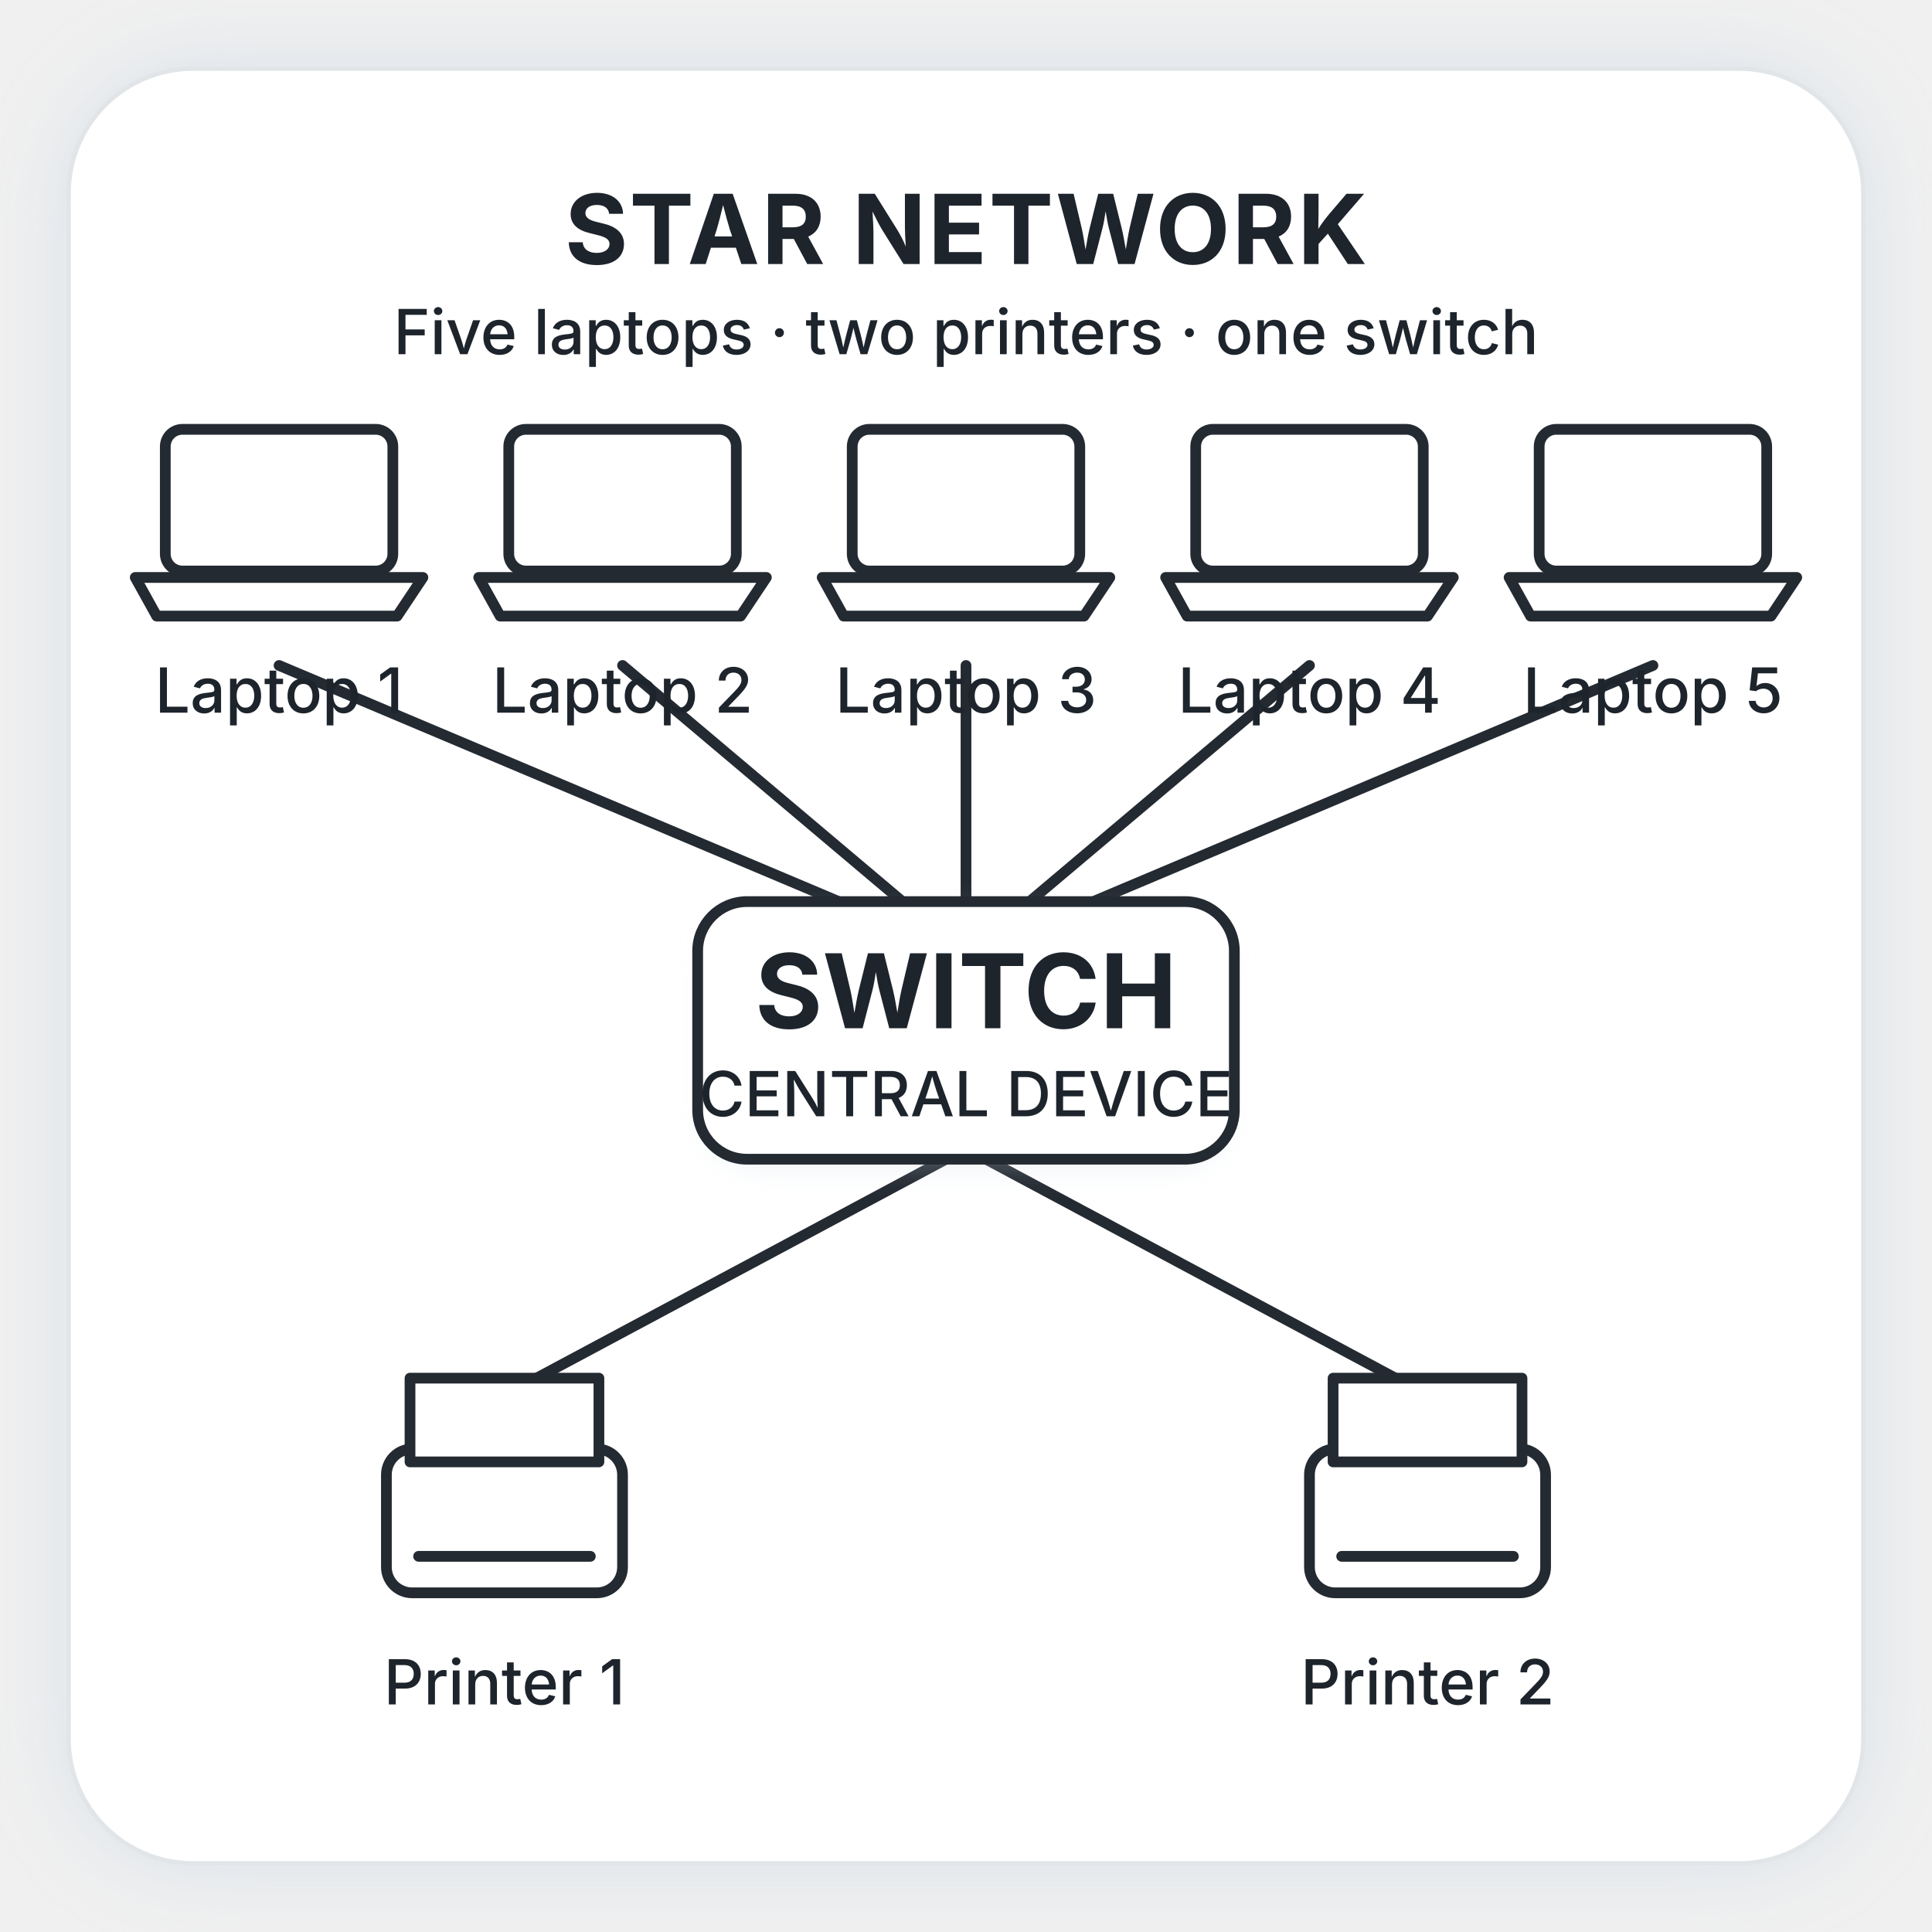
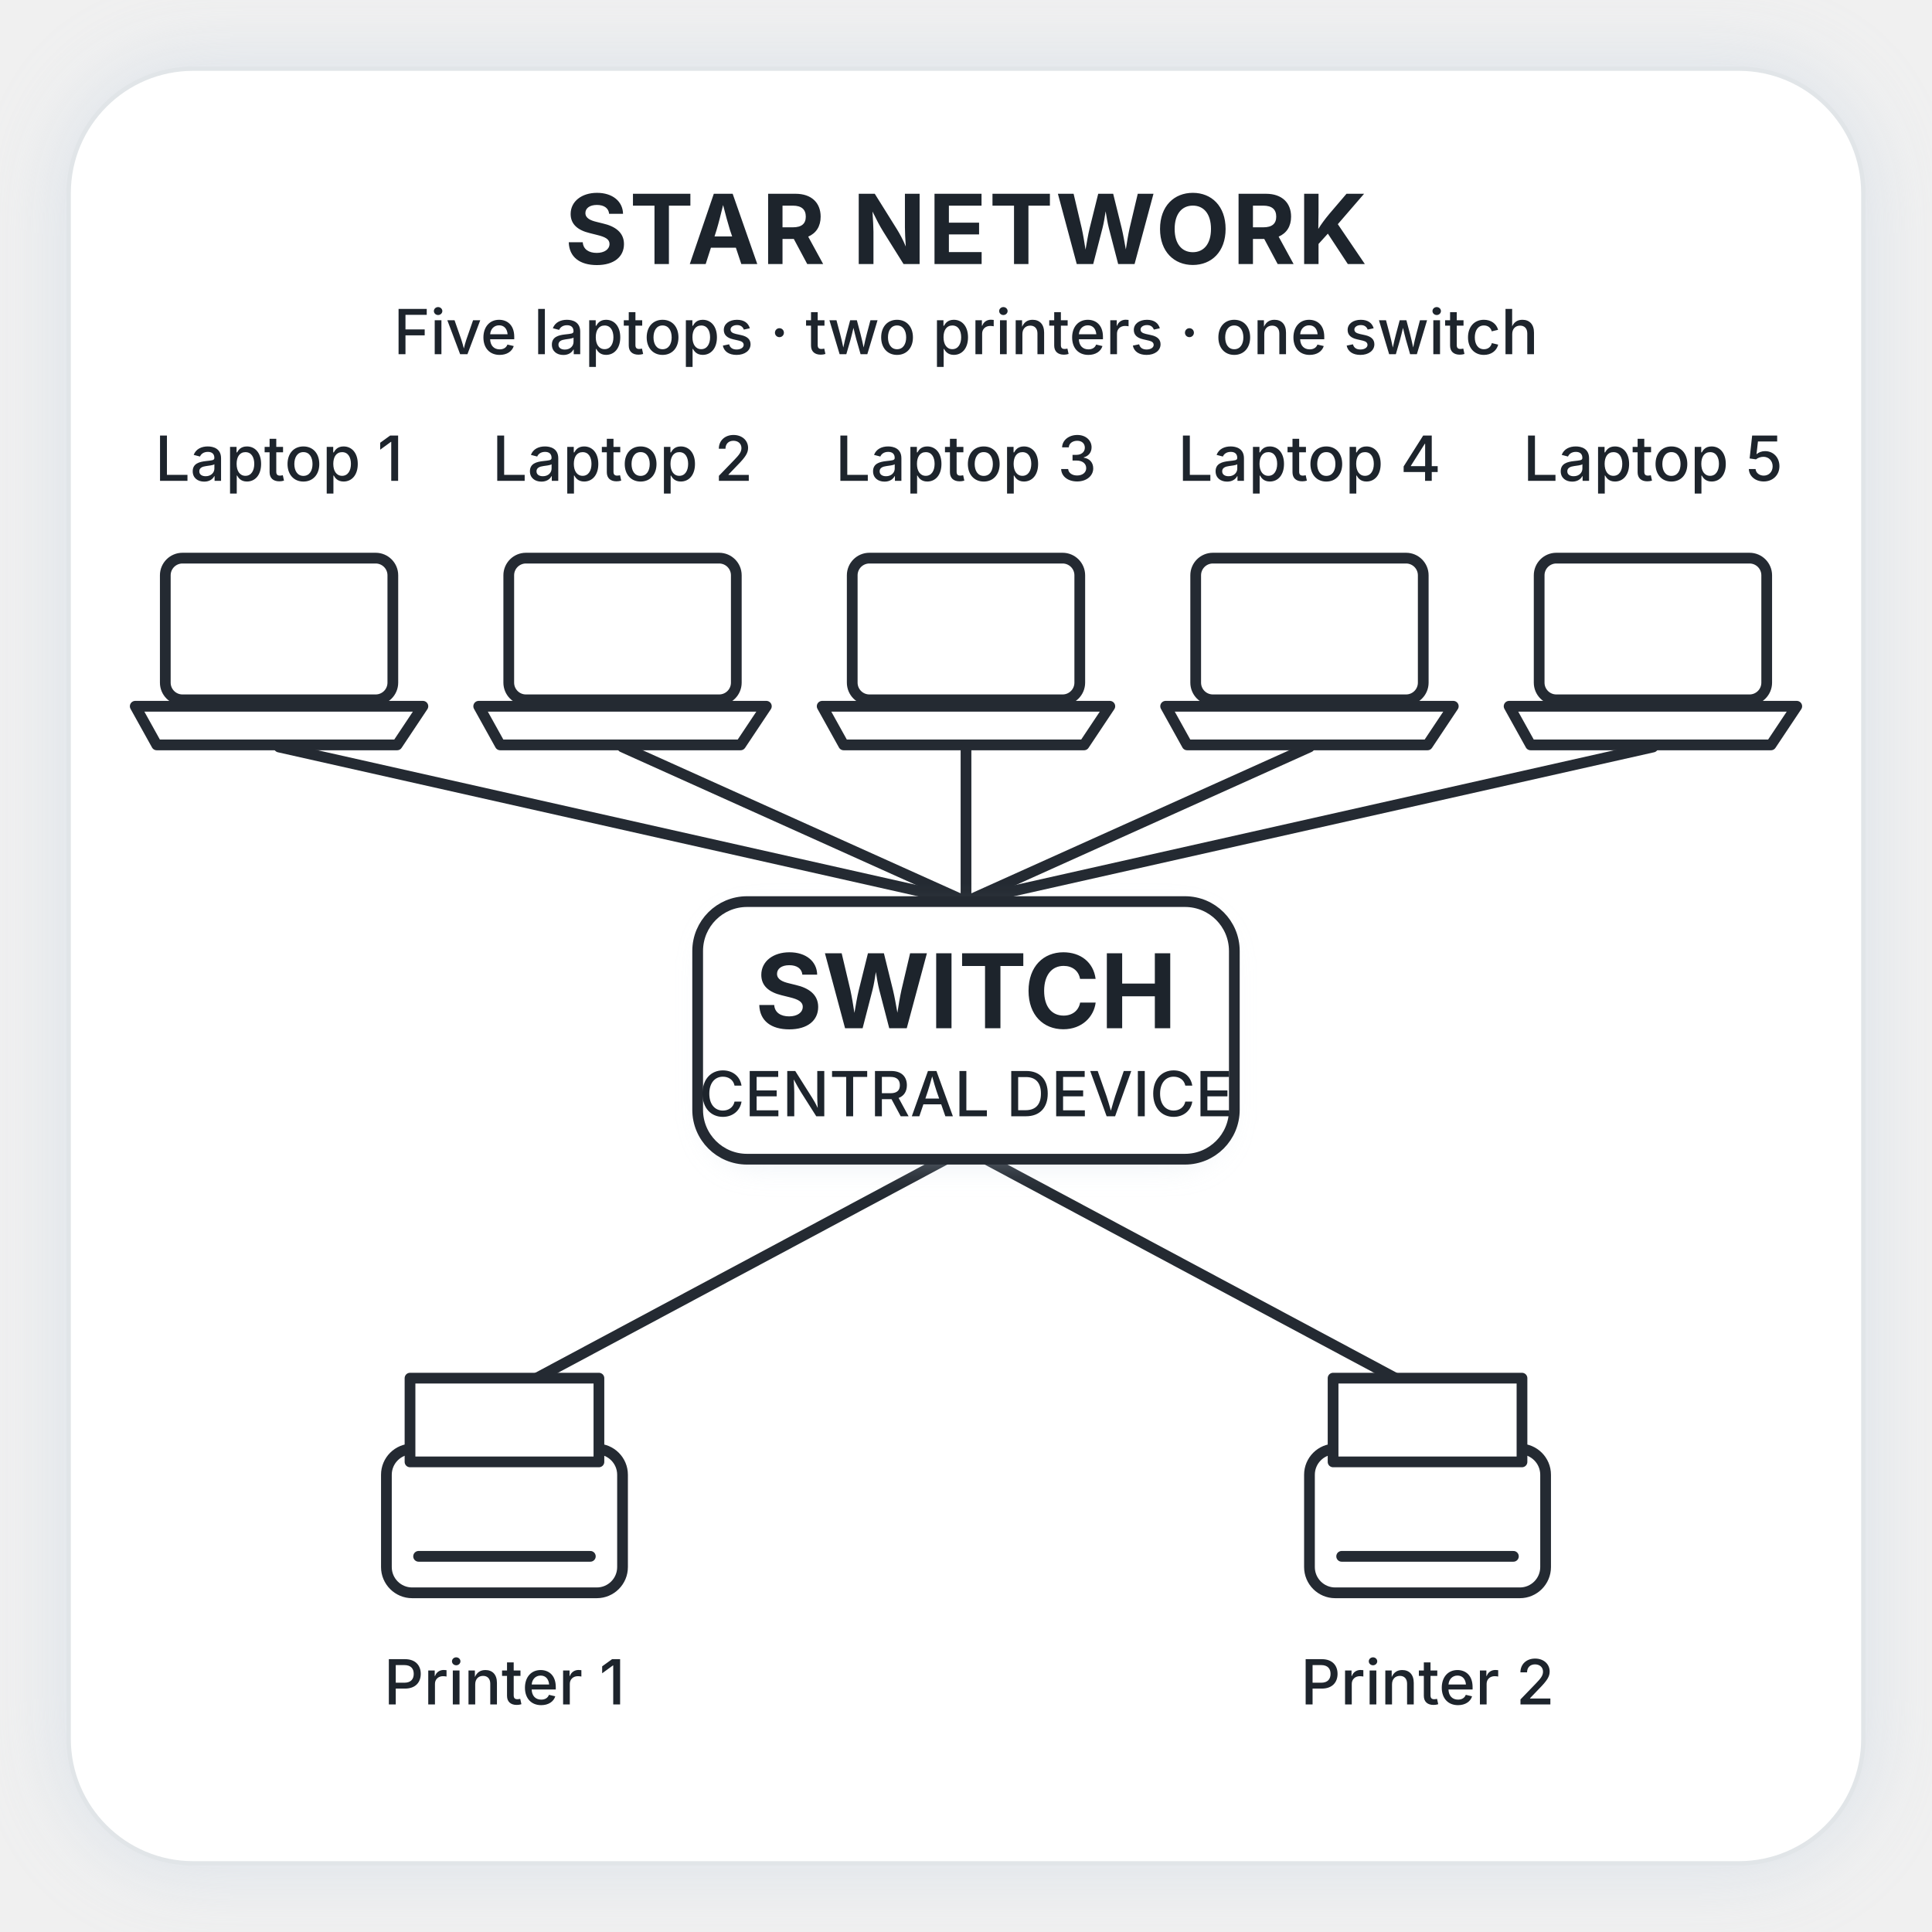
<svg xmlns="http://www.w3.org/2000/svg" viewBox="0 0 900 900" width="900" height="900" role="img" aria-labelledby="star-network-title star-network-desc">
  <defs>
    <filter id="softEdge" x="-25%" y="-25%" width="150%" height="150%">
      <feGaussianBlur stdDeviation="16" />
    </filter>
    <filter id="componentShadow" x="-20%" y="-20%" width="140%" height="140%">
      <feGaussianBlur stdDeviation="7" />
    </filter>
  </defs>
  <rect x="25" y="25" width="850" height="850" rx="68" fill="#c5d3e2" opacity=".38" filter="url(#softEdge)" />
  <rect x="32" y="32" width="836" height="836" rx="58" fill="#fff" stroke="#e1e5e8" stroke-width="2" />
  <style>
text{fill:#1d242c;font-family:Inter,Arial,Helvetica,sans-serif}
.head{font-weight:750;font-size:45px;letter-spacing:1px}
.label{font-weight:650;font-size:36px}
.small{font-weight:550;font-size:29px}
.big{font-weight:750;font-size:48px}
.link{fill:none;stroke:#242a32;stroke-width:5;stroke-linecap:round;stroke-linejoin:round}
.device{fill:#fff;stroke:#242a32;stroke-width:5;stroke-linejoin:round}
.faint{stroke:#dce2e7;stroke-width:3}
</style>
  <text class="head" x="450" y="123" text-anchor="middle">STAR NETWORK</text>
  <text class="small" x="450" y="165" text-anchor="middle">Five laptops · two printers · one switch</text>
  <g class="link">
-     <path d="M450 445 L130 310" />
-     <path d="M450 445 L290 310" />
-     <path d="M450 445 L450 310" />
-     <path d="M450 445 L610 310" />
-     <path d="M450 445 L770 310" />
+     <path d="M450 420 L130 348" />
+     <path d="M450 420 L290 348" />
+     <path d="M450 420 L450 348" />
+     <path d="M450 420 L610 348" />
+     <path d="M450 420 L770 348" />
    <path d="M450 535 L235 650" />
    <path d="M450 535 L665 650" />
  </g>
  <g>
-     <rect class="device" x="77" y="200" rx="8" width="106" height="66" />
-     <path class="link" d="M63 269 H197 l-12 18 h-112 z" />
-     <text class="small" x="130" y="332" text-anchor="middle">Laptop 1</text>
+     <rect class="device" x="77" y="260" rx="8" width="106" height="66" />
+     <path class="link" d="M63 329 H197 l-12 18 h-112 z" />
+     <text class="small" x="130" y="224" text-anchor="middle">Laptop 1</text>
  </g>
  <g>
-     <rect class="device" x="237" y="200" rx="8" width="106" height="66" />
-     <path class="link" d="M223 269 H357 l-12 18 h-112 z" />
-     <text class="small" x="290" y="332" text-anchor="middle">Laptop 2</text>
+     <rect class="device" x="237" y="260" rx="8" width="106" height="66" />
+     <path class="link" d="M223 329 H357 l-12 18 h-112 z" />
+     <text class="small" x="290" y="224" text-anchor="middle">Laptop 2</text>
  </g>
  <g>
-     <rect class="device" x="397" y="200" rx="8" width="106" height="66" />
-     <path class="link" d="M383 269 H517 l-12 18 h-112 z" />
-     <text class="small" x="450" y="332" text-anchor="middle">Laptop 3</text>
+     <rect class="device" x="397" y="260" rx="8" width="106" height="66" />
+     <path class="link" d="M383 329 H517 l-12 18 h-112 z" />
+     <text class="small" x="450" y="224" text-anchor="middle">Laptop 3</text>
  </g>
  <g>
-     <rect class="device" x="557" y="200" rx="8" width="106" height="66" />
-     <path class="link" d="M543 269 H677 l-12 18 h-112 z" />
-     <text class="small" x="610" y="332" text-anchor="middle">Laptop 4</text>
+     <rect class="device" x="557" y="260" rx="8" width="106" height="66" />
+     <path class="link" d="M543 329 H677 l-12 18 h-112 z" />
+     <text class="small" x="610" y="224" text-anchor="middle">Laptop 4</text>
  </g>
  <g>
-     <rect class="device" x="717" y="200" rx="8" width="106" height="66" />
-     <path class="link" d="M703 269 H837 l-12 18 h-112 z" />
-     <text class="small" x="770" y="332" text-anchor="middle">Laptop 5</text>
+     <rect class="device" x="717" y="260" rx="8" width="106" height="66" />
+     <path class="link" d="M703 329 H837 l-12 18 h-112 z" />
+     <text class="small" x="770" y="224" text-anchor="middle">Laptop 5</text>
  </g>
  <rect x="330" y="427" width="240" height="115" rx="23" fill="#cad8e5" opacity=".4" filter="url(#componentShadow)" />
  <rect class="device" x="325" y="420" width="250" height="120" rx="23" />
  <text class="big" x="450" y="479" text-anchor="middle">SWITCH</text>
  <text class="small" x="450" y="520" text-anchor="middle">CENTRAL DEVICE</text>
  <g>
    <rect class="device" x="180" y="675" width="110" height="67" rx="12" />
    <rect class="device" x="191" y="642" width="88" height="39" />
    <path class="link" d="M195 725 H275" />
    <text class="small" x="235" y="794" text-anchor="middle">Printer 1</text>
  </g>
  <g>
    <rect class="device" x="610" y="675" width="110" height="67" rx="12" />
    <rect class="device" x="621" y="642" width="88" height="39" />
    <path class="link" d="M625 725 H705" />
    <text class="small" x="665" y="794" text-anchor="middle">Printer 2</text>
  </g>
</svg>
